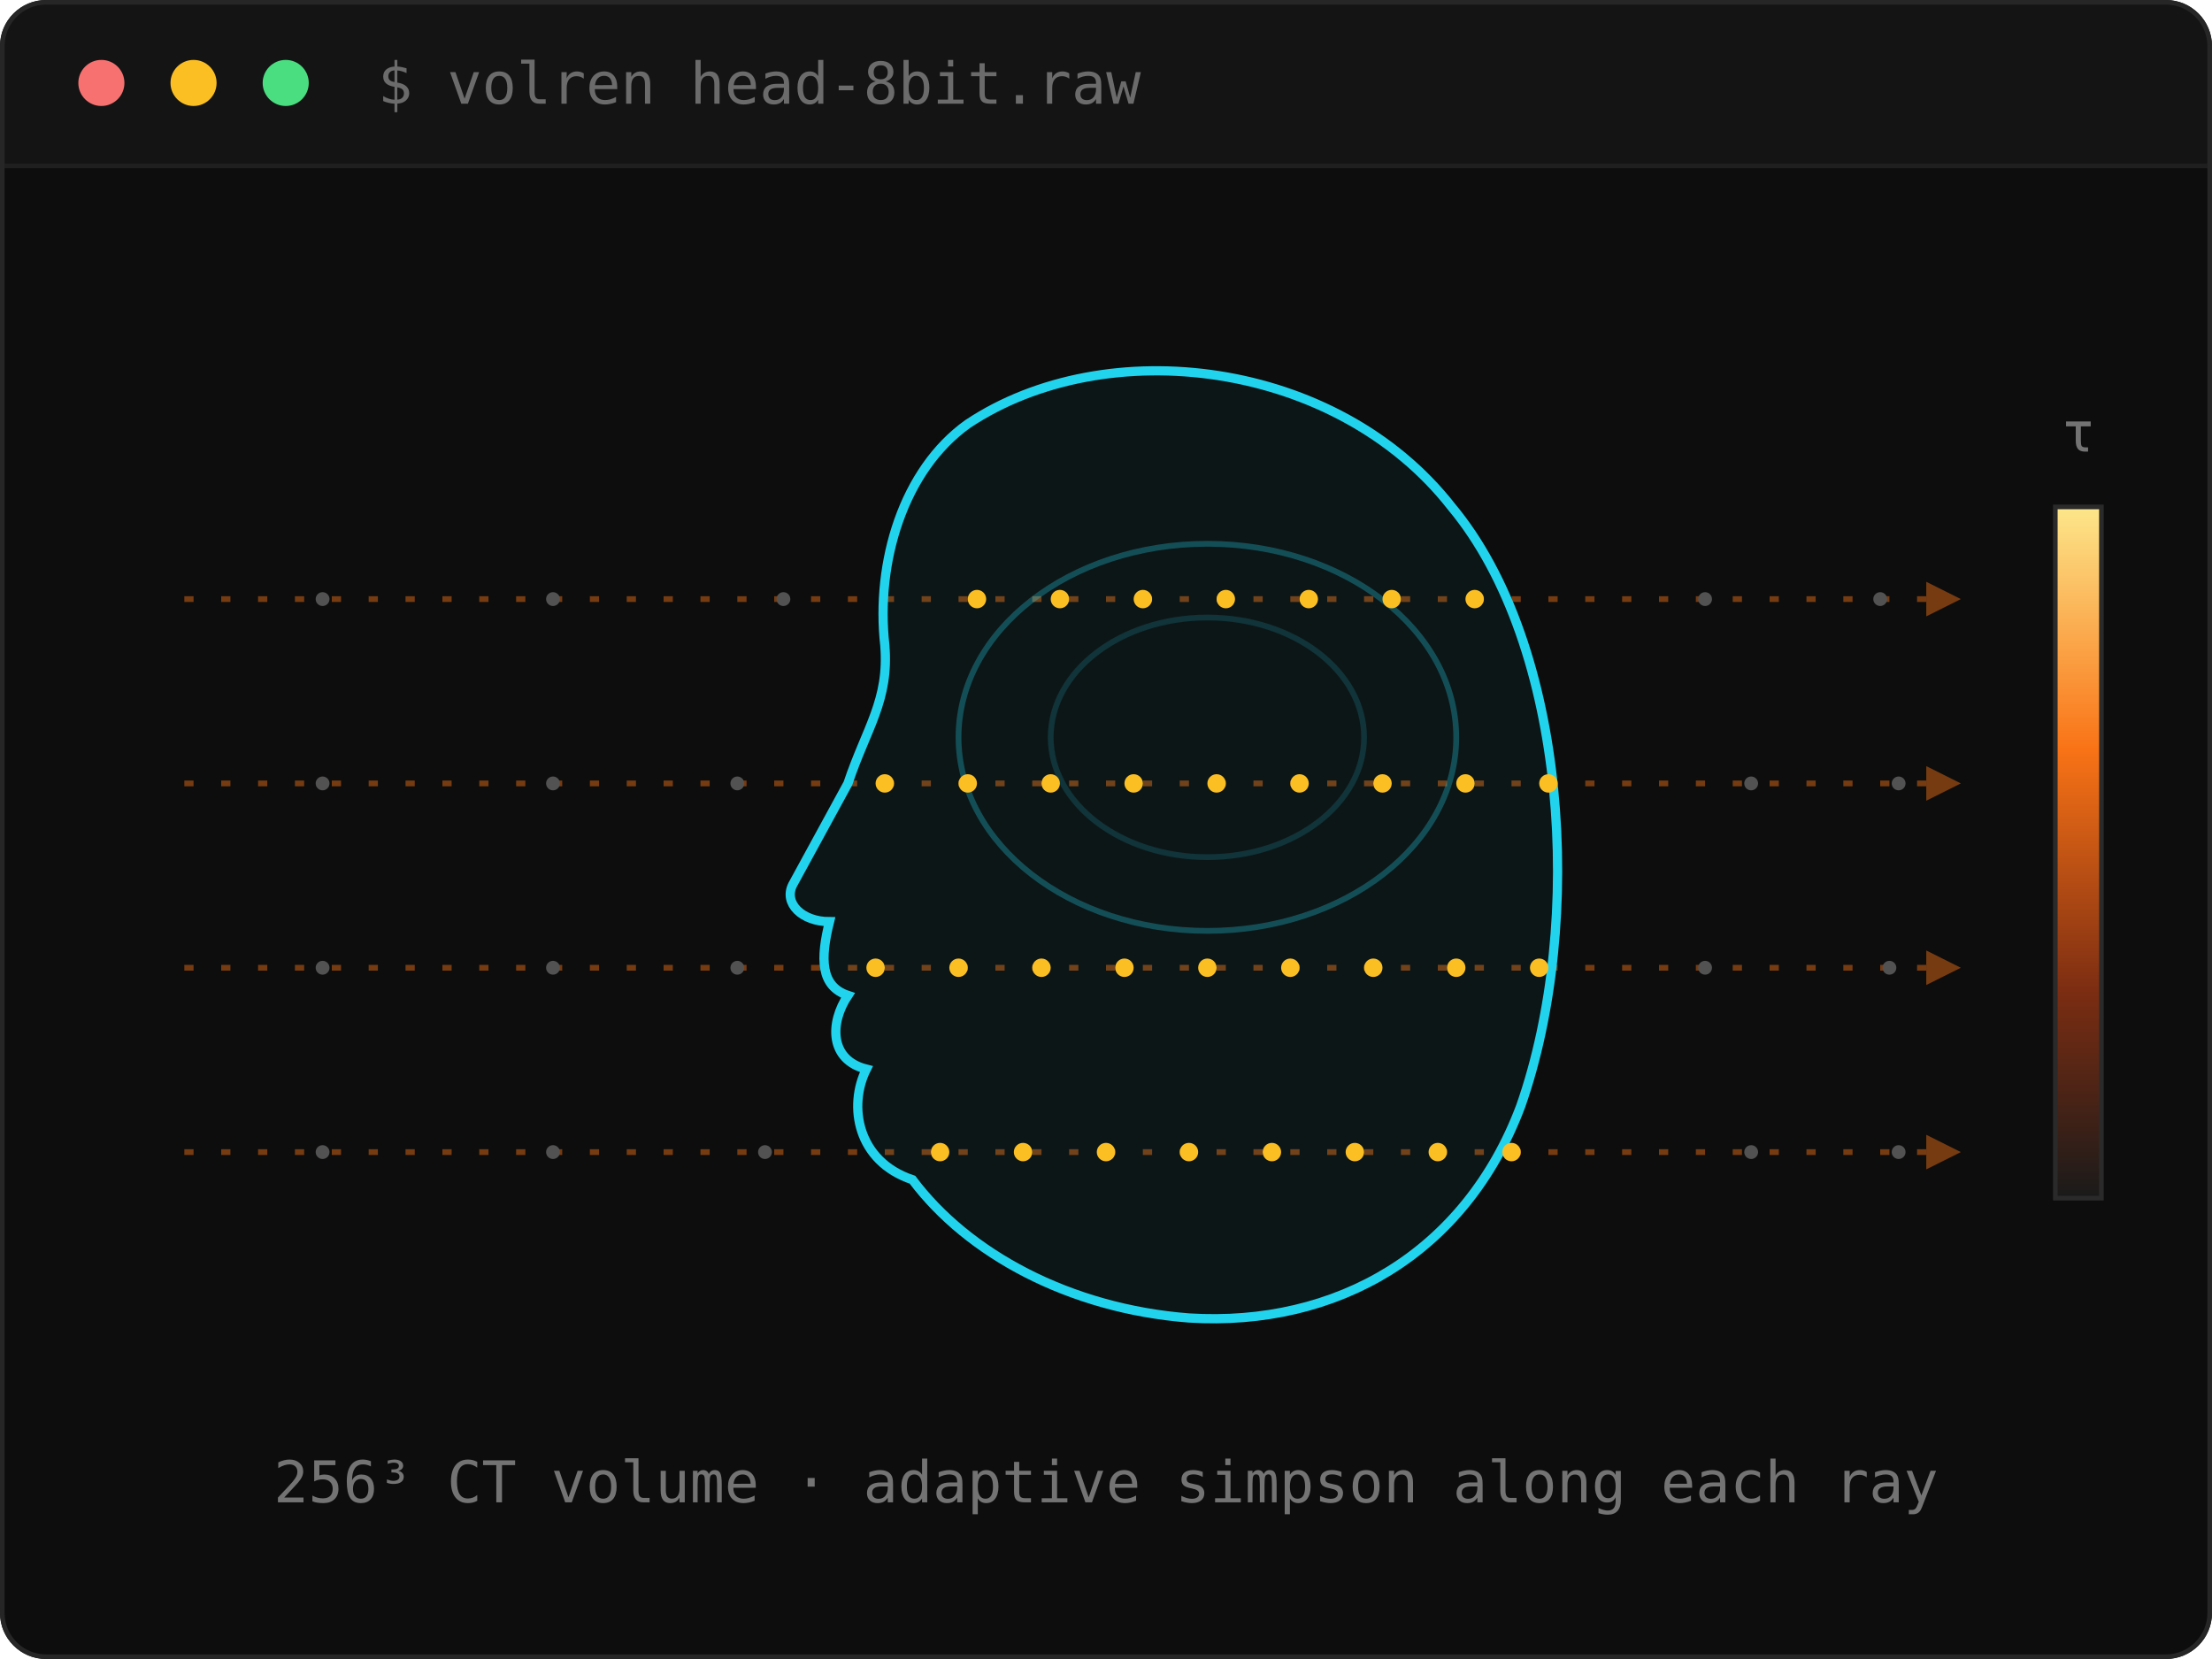
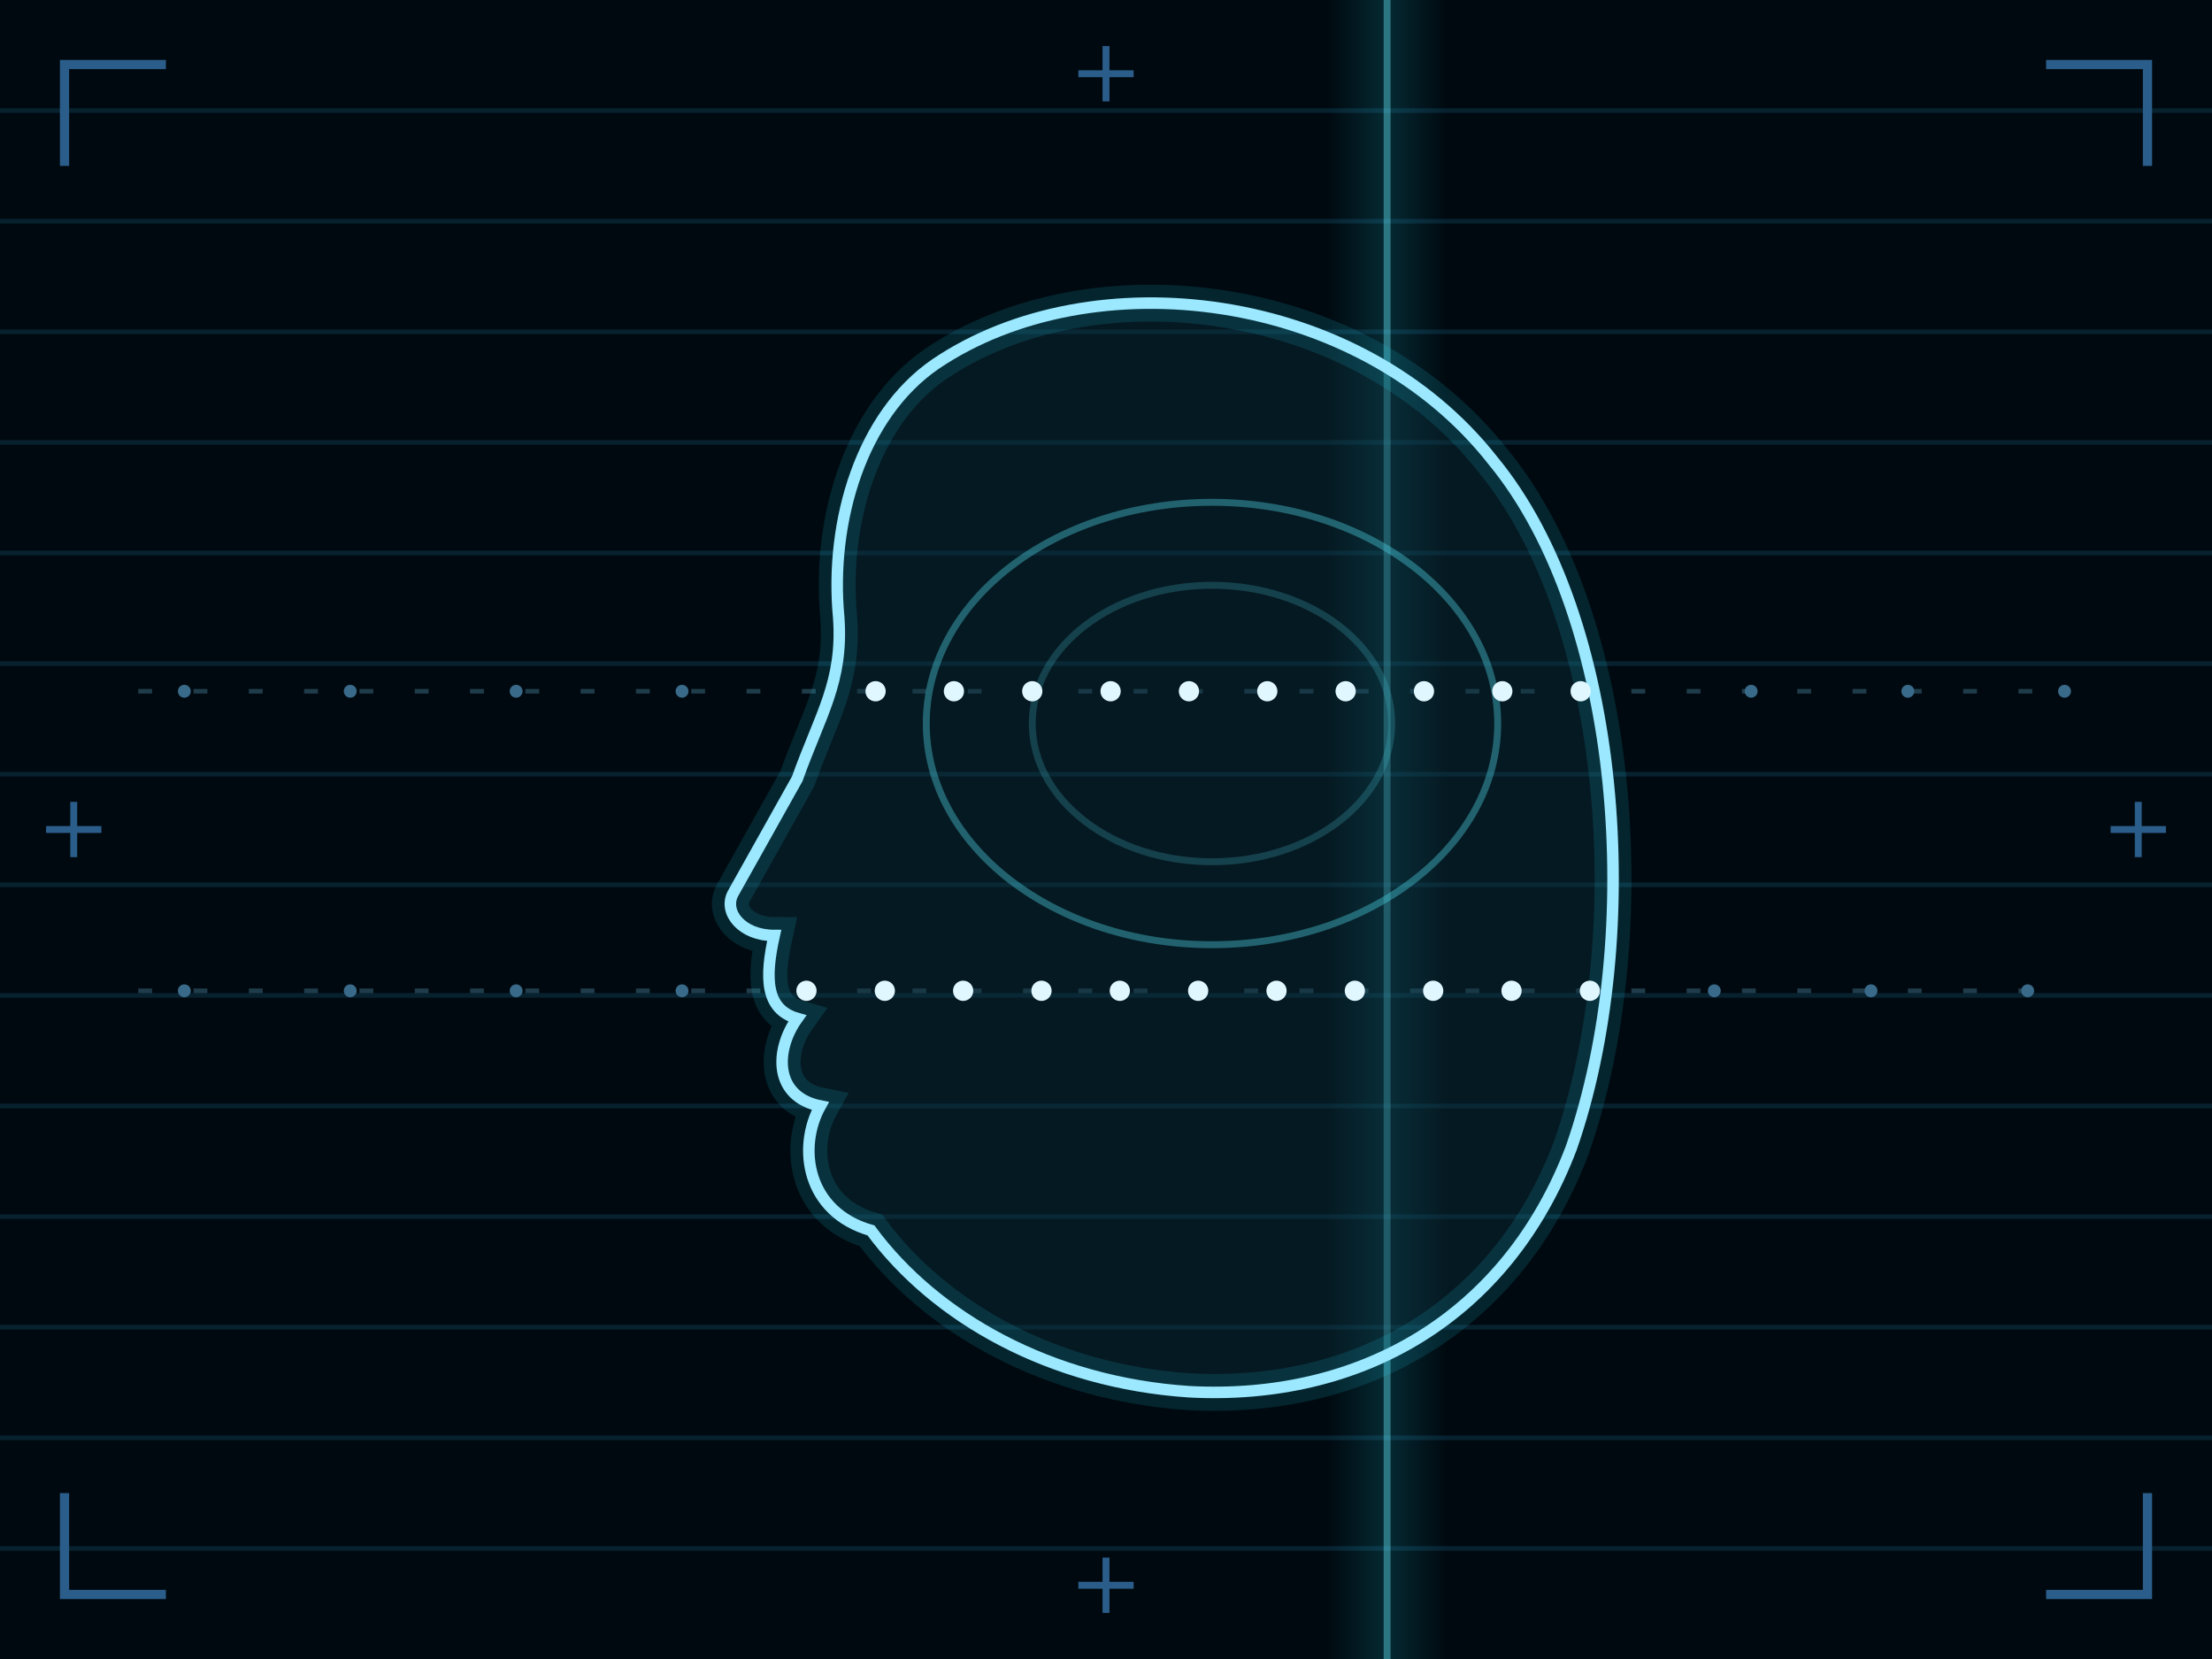
- <svg xmlns="http://www.w3.org/2000/svg" viewBox="0 0 480 360" font-family="ui-monospace,'SF Mono',Menlo,Consolas,monospace">
+ <svg xmlns="http://www.w3.org/2000/svg" viewBox="0 0 480 360">
  <defs>
-     <linearGradient id="gTF" x1="0" y1="0" x2="0" y2="1">
-       <stop offset="0%" stop-color="#fde68a" />
-       <stop offset="35%" stop-color="#f97316" />
-       <stop offset="70%" stop-color="#7c2d12" />
-       <stop offset="100%" stop-color="#1a1a1a" />
+     <linearGradient id="band" x1="0" y1="0" x2="1" y2="0">
+       <stop offset="0%" stop-color="#22d3ee" stop-opacity="0" />
+       <stop offset="50%" stop-color="#22d3ee" stop-opacity="0.16" />
+       <stop offset="100%" stop-color="#22d3ee" stop-opacity="0" />
    </linearGradient>
-     <marker id="ahr" viewBox="0 0 10 10" refX="8" refY="5" markerWidth="6" markerHeight="6" orient="auto-start-reverse">
-       <path d="M0 0 L10 5 L0 10 z" fill="#f97316" />
-     </marker>
  </defs>
-   <rect width="480" height="360" rx="10" fill="#0d0d0d" />
-   <path d="M10 0.5 h460 a9.5 9.5 0 0 1 9.5 9.5 v26 h-479 v-26 a9.5 9.5 0 0 1 9.5 -9.5 z" fill="#141414" />
-   <line x1="0" y1="36" x2="480" y2="36" stroke="#1f1f1f" />
-   <circle cx="22" cy="18" r="5" fill="#f87171" />
-   <circle cx="42" cy="18" r="5" fill="#fbbf24" />
-   <circle cx="62" cy="18" r="5" fill="#4ade80" />
-   <text x="82" y="22.5" font-size="12.5" fill="#6b6b6b">$ volren head-8bit.raw</text>
-   <g stroke="#f97316" stroke-width="1.25" opacity="0.45">
-     <line x1="40" y1="130" x2="424" y2="130" stroke-dasharray="2 6" marker-end="url(#ahr)" />
-     <line x1="40" y1="170" x2="424" y2="170" stroke-dasharray="2 6" marker-end="url(#ahr)" />
-     <line x1="40" y1="210" x2="424" y2="210" stroke-dasharray="2 6" marker-end="url(#ahr)" />
-     <line x1="40" y1="250" x2="424" y2="250" stroke-dasharray="2 6" marker-end="url(#ahr)" />
+   <rect width="480" height="360" fill="#00090f" />
+   <g stroke="#07212f" stroke-width="1">
+     <line x1="0" y1="24" x2="480" y2="24" />
+     <line x1="0" y1="48" x2="480" y2="48" />
+     <line x1="0" y1="72" x2="480" y2="72" />
+     <line x1="0" y1="96" x2="480" y2="96" />
+     <line x1="0" y1="120" x2="480" y2="120" />
+     <line x1="0" y1="144" x2="480" y2="144" />
+     <line x1="0" y1="168" x2="480" y2="168" />
+     <line x1="0" y1="192" x2="480" y2="192" />
+     <line x1="0" y1="216" x2="480" y2="216" />
+     <line x1="0" y1="240" x2="480" y2="240" />
+     <line x1="0" y1="264" x2="480" y2="264" />
+     <line x1="0" y1="288" x2="480" y2="288" />
+     <line x1="0" y1="312" x2="480" y2="312" />
+     <line x1="0" y1="336" x2="480" y2="336" />
  </g>
-   <path d="M315 110            C 290 78, 240 72, 210 92            C 196 102, 190 122, 192 140            C 193 152, 188 158, 184 170            L 172 192            C 170 196, 174 200, 180 200            C 178 208, 178 214, 184 216            C 180 222, 180 230, 188 232            C 184 240, 186 252, 198 256            C 210 272, 232 284, 258 286            C 290 288, 318 272, 330 240            C 344 200, 340 140, 315 110 Z" fill="#22d3ee" fill-opacity="0.05" stroke="#22d3ee" stroke-width="2" />
-   <ellipse cx="262" cy="160" rx="54" ry="42" fill="none" stroke="#22d3ee" stroke-opacity="0.3" stroke-width="1.25" />
-   <ellipse cx="262" cy="160" rx="34" ry="26" fill="none" stroke="#22d3ee" stroke-opacity="0.16" stroke-width="1.25" />
-   <g fill="#525252">
-     <circle cx="70" cy="130" r="1.5" />
-     <circle cx="120" cy="130" r="1.5" />
-     <circle cx="170" cy="130" r="1.5" />
-     <circle cx="370" cy="130" r="1.5" />
-     <circle cx="408" cy="130" r="1.5" />
-     <circle cx="70" cy="170" r="1.5" />
-     <circle cx="120" cy="170" r="1.5" />
-     <circle cx="160" cy="170" r="1.5" />
-     <circle cx="380" cy="170" r="1.5" />
-     <circle cx="412" cy="170" r="1.5" />
-     <circle cx="70" cy="210" r="1.5" />
-     <circle cx="120" cy="210" r="1.5" />
-     <circle cx="160" cy="210" r="1.5" />
-     <circle cx="370" cy="210" r="1.5" />
-     <circle cx="410" cy="210" r="1.5" />
-     <circle cx="70" cy="250" r="1.5" />
-     <circle cx="120" cy="250" r="1.5" />
-     <circle cx="166" cy="250" r="1.5" />
-     <circle cx="380" cy="250" r="1.5" />
-     <circle cx="412" cy="250" r="1.5" />
+   <rect x="288" y="0" width="26" height="360" fill="url(#band)" />
+   <line x1="301" y1="0" x2="301" y2="360" stroke="#67e8f9" stroke-width="1.5" opacity="0.4" />
+   <g stroke="#7dd3fc" stroke-width="1" opacity="0.25">
+     <line x1="30" y1="150" x2="450" y2="150" stroke-dasharray="3 9" />
+     <line x1="30" y1="215" x2="450" y2="215" stroke-dasharray="3 9" />
  </g>
-   <g fill="#fbbf24">
-     <circle cx="212" cy="130" r="2" />
-     <circle cx="230" cy="130" r="2" />
-     <circle cx="248" cy="130" r="2" />
-     <circle cx="266" cy="130" r="2" />
-     <circle cx="284" cy="130" r="2" />
-     <circle cx="302" cy="130" r="2" />
-     <circle cx="320" cy="130" r="2" />
-     <circle cx="192" cy="170" r="2" />
-     <circle cx="210" cy="170" r="2" />
-     <circle cx="228" cy="170" r="2" />
-     <circle cx="246" cy="170" r="2" />
-     <circle cx="264" cy="170" r="2" />
-     <circle cx="282" cy="170" r="2" />
-     <circle cx="300" cy="170" r="2" />
-     <circle cx="318" cy="170" r="2" />
-     <circle cx="336" cy="170" r="2" />
-     <circle cx="190" cy="210" r="2" />
-     <circle cx="208" cy="210" r="2" />
-     <circle cx="226" cy="210" r="2" />
-     <circle cx="244" cy="210" r="2" />
-     <circle cx="262" cy="210" r="2" />
-     <circle cx="280" cy="210" r="2" />
-     <circle cx="298" cy="210" r="2" />
-     <circle cx="316" cy="210" r="2" />
-     <circle cx="334" cy="210" r="2" />
-     <circle cx="204" cy="250" r="2" />
-     <circle cx="222" cy="250" r="2" />
-     <circle cx="240" cy="250" r="2" />
-     <circle cx="258" cy="250" r="2" />
-     <circle cx="276" cy="250" r="2" />
-     <circle cx="294" cy="250" r="2" />
-     <circle cx="312" cy="250" r="2" />
-     <circle cx="328" cy="250" r="2" />
+   <path d="M324 100 C 295 63, 237 56, 203 79 C 187 90, 180 113, 182 134 C 183 148, 178 155, 173 169 L 159 194 C 157 198, 161 203, 168 203 C 166 212, 166 219, 173 221 C 168 228, 168 238, 178 240 C 173 249, 175 263, 189 267 C 203 286, 228 300, 258 302 C 295 304, 327 286, 341 249 C 357 203, 352 134, 324 100 Z" fill="#0d3340" fill-opacity="0.4" stroke="#22d3ee" stroke-width="8" stroke-opacity="0.14" />
+   <path d="M324 100 C 295 63, 237 56, 203 79 C 187 90, 180 113, 182 134 C 183 148, 178 155, 173 169 L 159 194 C 157 198, 161 203, 168 203 C 166 212, 166 219, 173 221 C 168 228, 168 238, 178 240 C 173 249, 175 263, 189 267 C 203 286, 228 300, 258 302 C 295 304, 327 286, 341 249 C 357 203, 352 134, 324 100 Z" fill="none" stroke="#9be8ff" stroke-width="2.5" />
+   <ellipse cx="263" cy="157" rx="62" ry="48" fill="none" stroke="#4dd0e1" stroke-opacity="0.4" stroke-width="1.5" />
+   <ellipse cx="263" cy="157" rx="39" ry="30" fill="none" stroke="#4dd0e1" stroke-opacity="0.22" stroke-width="1.5" />
+   <g fill="#3a6a8a">
+     <circle cx="40" cy="150" r="1.4" />
+     <circle cx="76" cy="150" r="1.4" />
+     <circle cx="112" cy="150" r="1.4" />
+     <circle cx="148" cy="150" r="1.4" />
+     <circle cx="380" cy="150" r="1.4" />
+     <circle cx="414" cy="150" r="1.4" />
+     <circle cx="448" cy="150" r="1.4" />
+     <circle cx="40" cy="215" r="1.4" />
+     <circle cx="76" cy="215" r="1.4" />
+     <circle cx="112" cy="215" r="1.4" />
+     <circle cx="148" cy="215" r="1.4" />
+     <circle cx="372" cy="215" r="1.4" />
+     <circle cx="406" cy="215" r="1.4" />
+     <circle cx="440" cy="215" r="1.4" />
  </g>
-   <rect x="446" y="110" width="10" height="150" fill="url(#gTF)" stroke="#2a2a2a" />
-   <text x="451" y="98" font-size="12" fill="#737373" text-anchor="middle">τ</text>
-   <text x="240" y="326" font-size="12.5" fill="#737373" text-anchor="middle">256³ CT volume · adaptive simpson along each ray</text>
-   <rect x="0.5" y="0.5" width="479" height="359" rx="9.5" fill="none" stroke="#262626" />
+   <g fill="#e0f7ff">
+     <circle cx="190" cy="150" r="2.2" />
+     <circle cx="207" cy="150" r="2.2" />
+     <circle cx="224" cy="150" r="2.2" />
+     <circle cx="241" cy="150" r="2.2" />
+     <circle cx="258" cy="150" r="2.2" />
+     <circle cx="275" cy="150" r="2.2" />
+     <circle cx="292" cy="150" r="2.2" />
+     <circle cx="309" cy="150" r="2.2" />
+     <circle cx="326" cy="150" r="2.2" />
+     <circle cx="343" cy="150" r="2.2" />
+     <circle cx="175" cy="215" r="2.2" />
+     <circle cx="192" cy="215" r="2.2" />
+     <circle cx="209" cy="215" r="2.2" />
+     <circle cx="226" cy="215" r="2.2" />
+     <circle cx="243" cy="215" r="2.2" />
+     <circle cx="260" cy="215" r="2.2" />
+     <circle cx="277" cy="215" r="2.2" />
+     <circle cx="294" cy="215" r="2.2" />
+     <circle cx="311" cy="215" r="2.2" />
+     <circle cx="328" cy="215" r="2.2" />
+     <circle cx="345" cy="215" r="2.2" />
+   </g>
+   <g fill="none" stroke="#2b5d8a" stroke-width="2">
+     <path d="M14 36 V14 H36" />
+     <path d="M444 14 H466 V36" />
+     <path d="M466 324 V346 H444" />
+     <path d="M36 346 H14 V324" />
+   </g>
+   <g stroke="#2b5d8a" stroke-width="1.5">
+     <line x1="240" y1="10" x2="240" y2="22" />
+     <line x1="234" y1="16" x2="246" y2="16" />
+     <line x1="240" y1="338" x2="240" y2="350" />
+     <line x1="234" y1="344" x2="246" y2="344" />
+     <line x1="10" y1="180" x2="22" y2="180" />
+     <line x1="16" y1="174" x2="16" y2="186" />
+     <line x1="458" y1="180" x2="470" y2="180" />
+     <line x1="464" y1="174" x2="464" y2="186" />
+   </g>
</svg>
